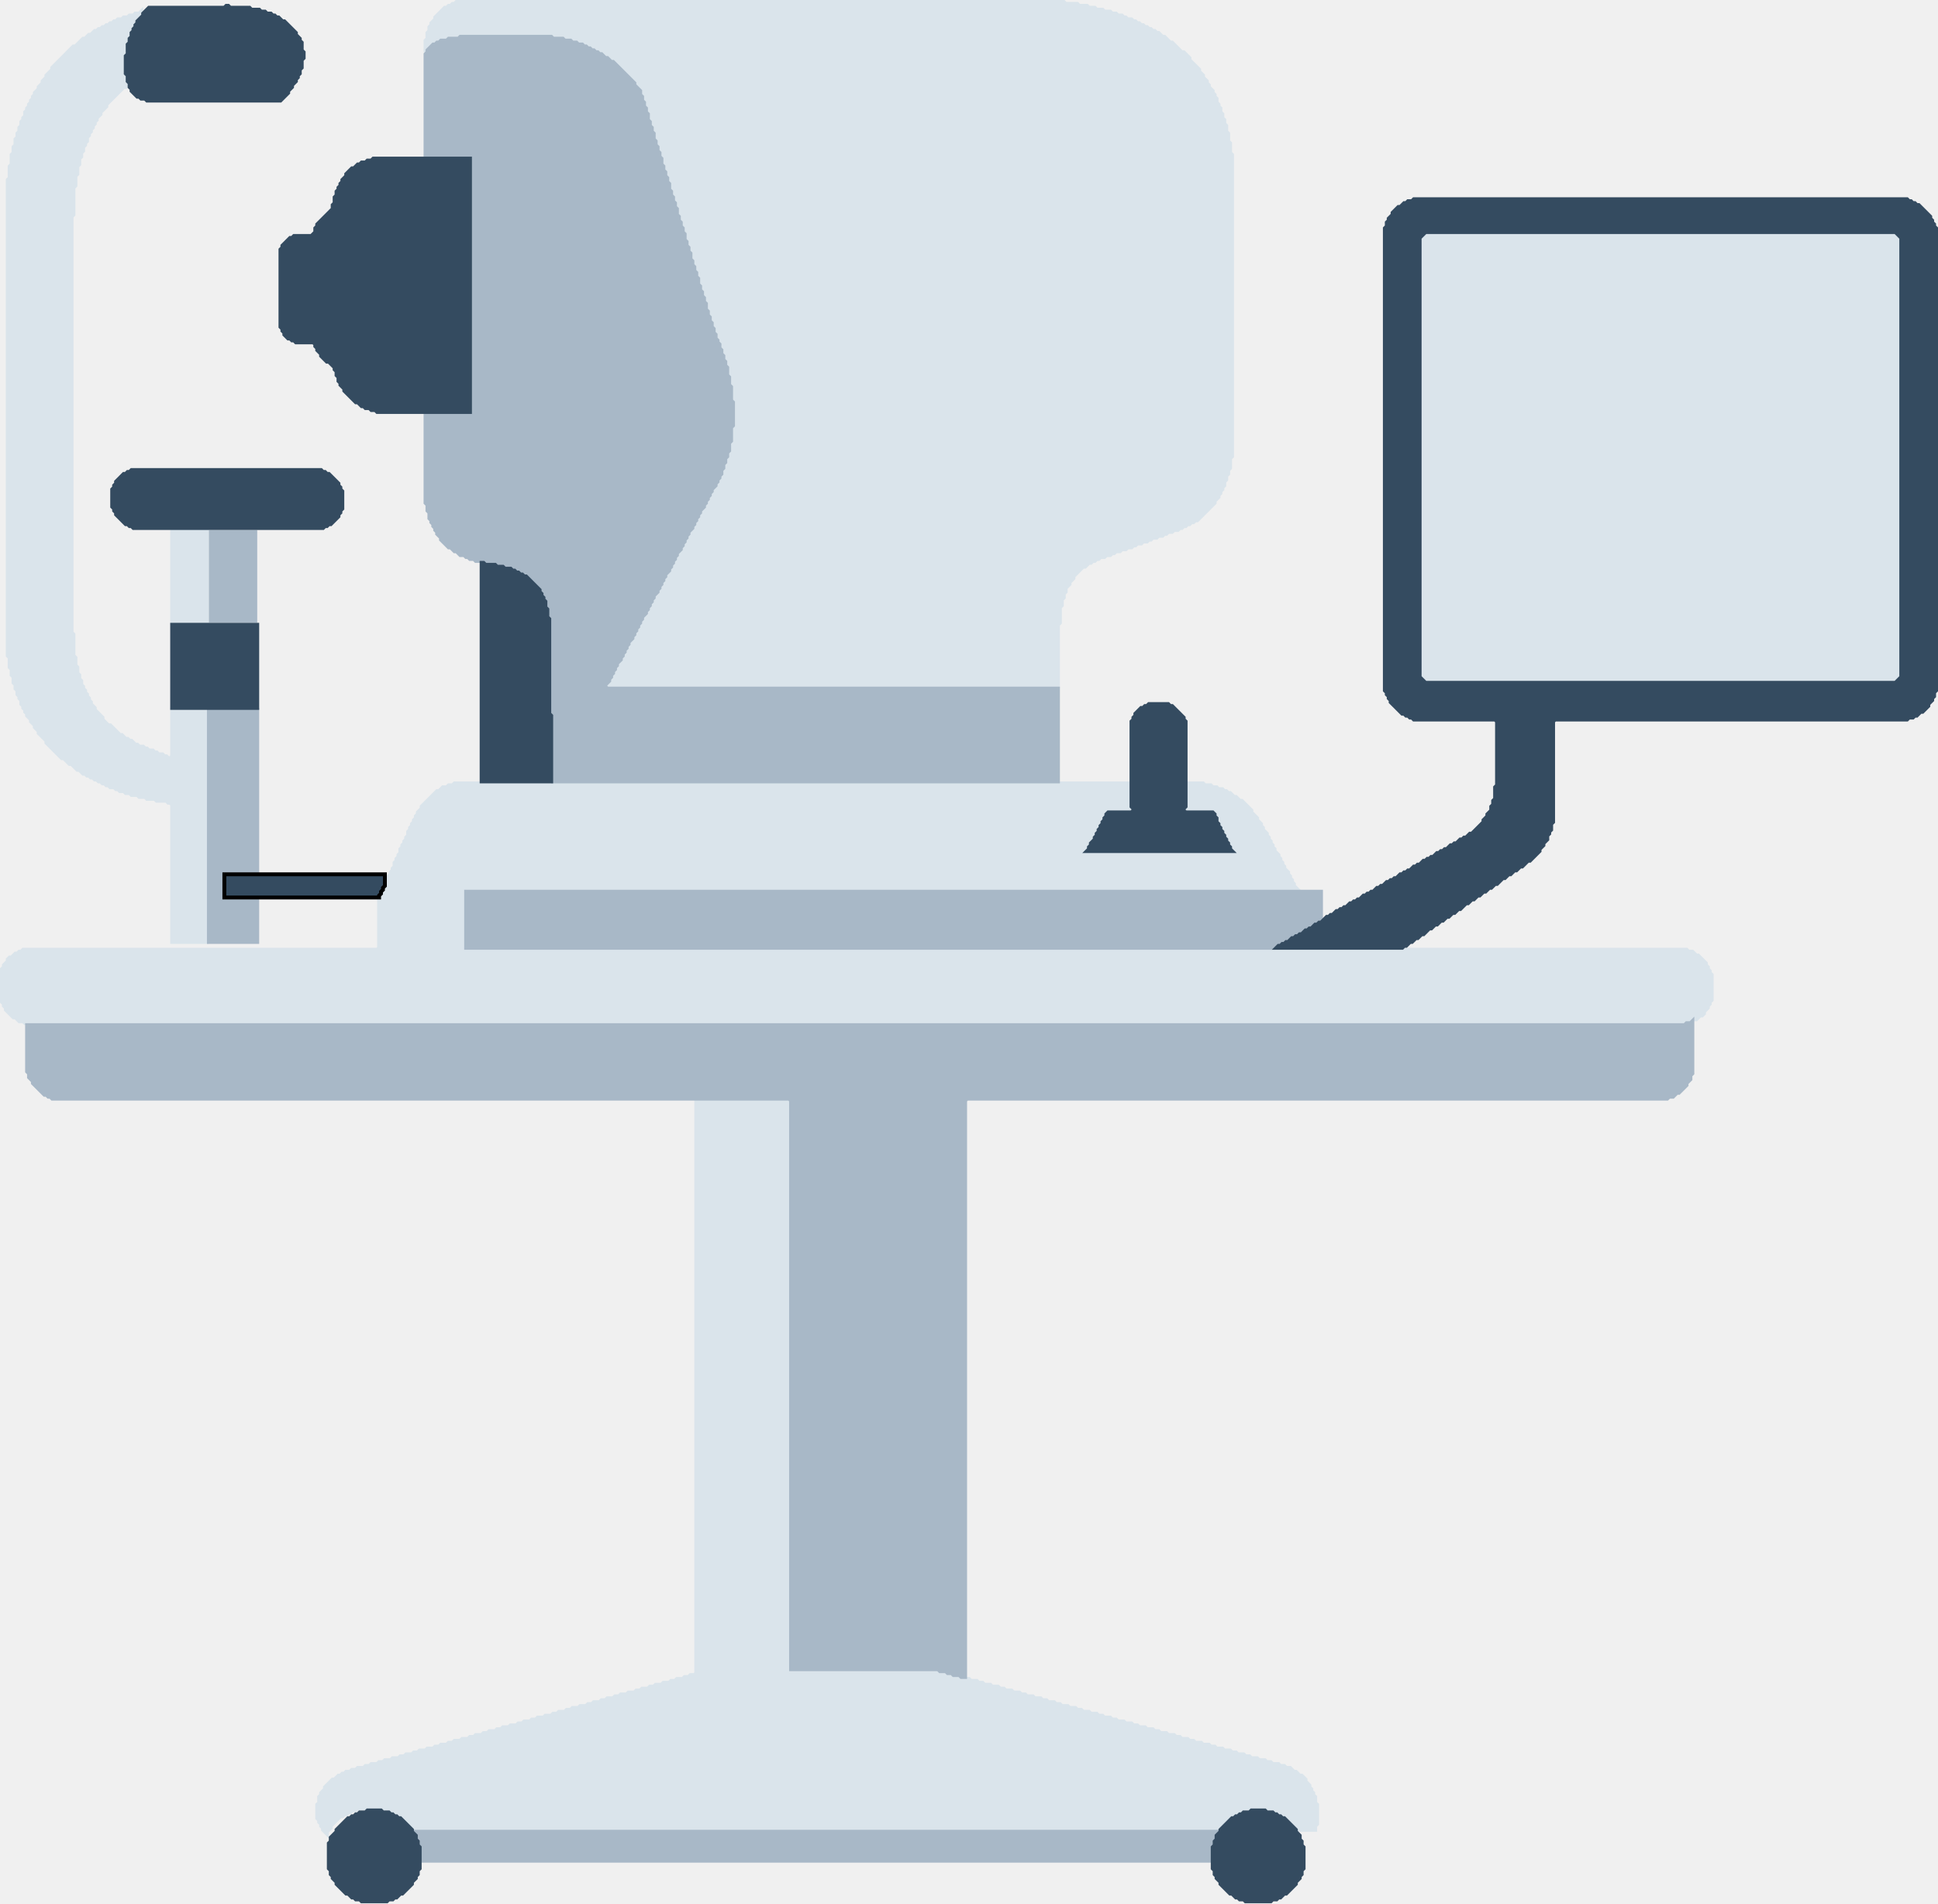
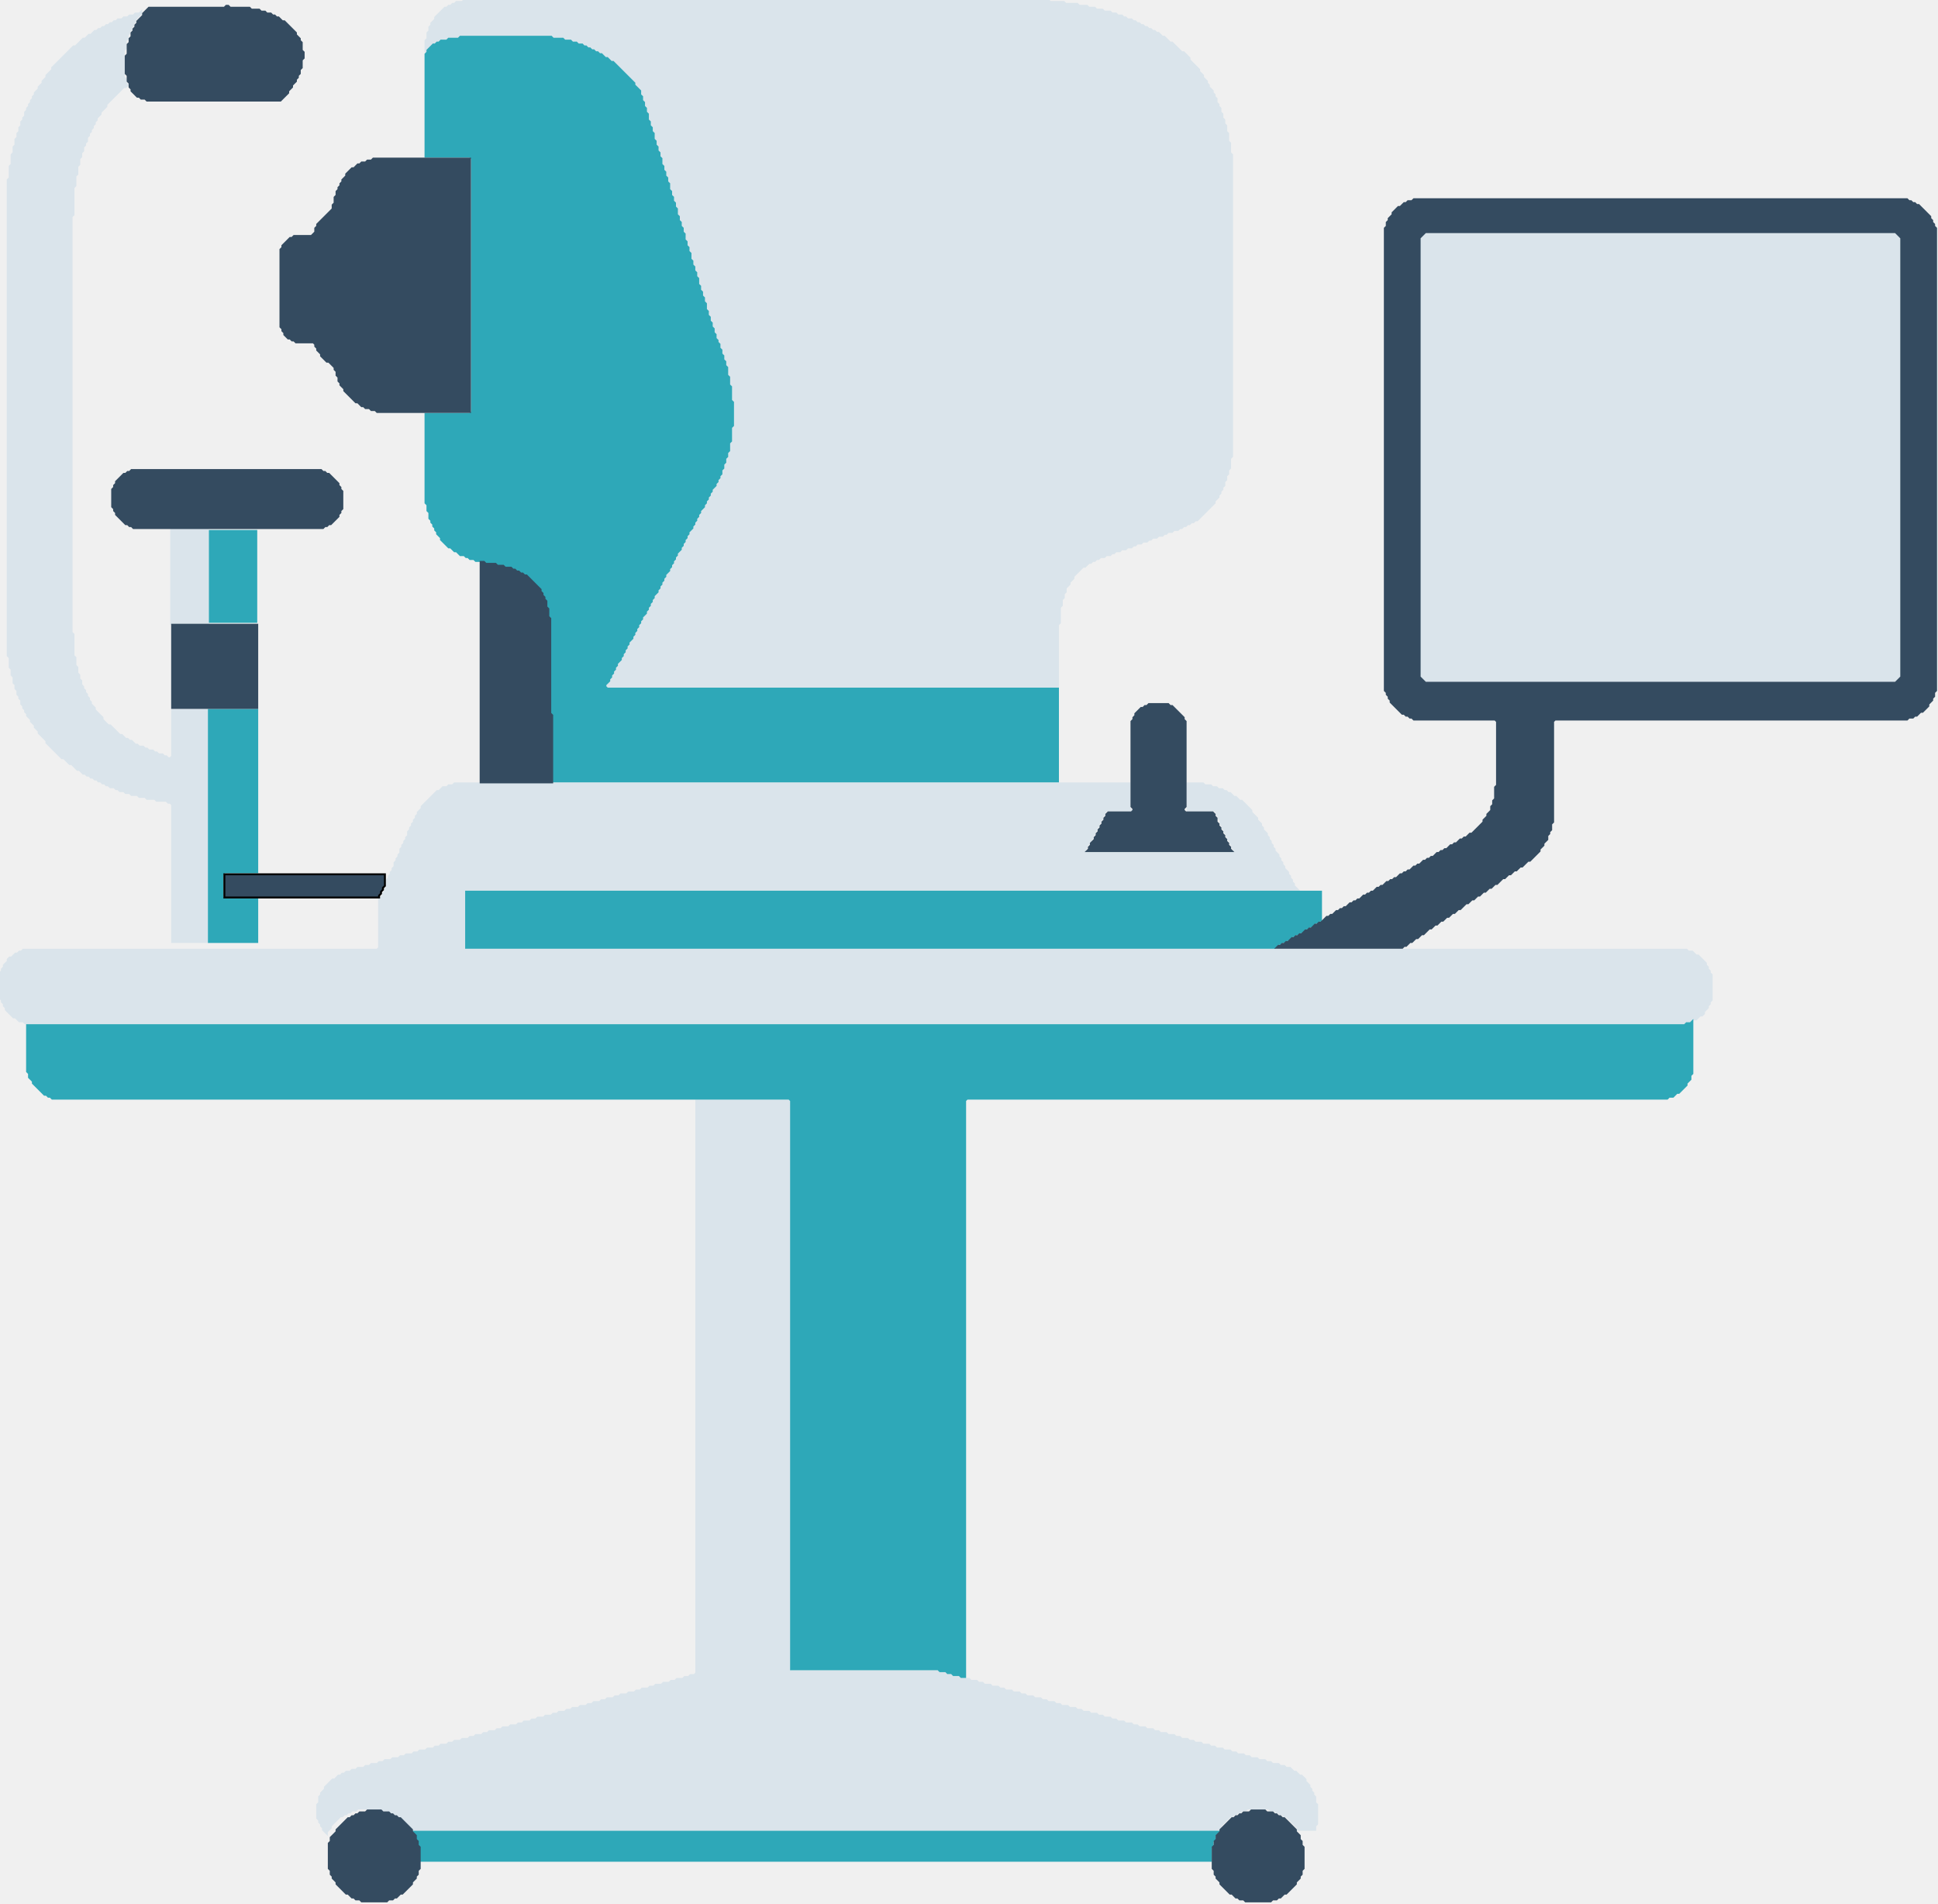
<svg xmlns="http://www.w3.org/2000/svg" width="1002" height="984" viewBox="0 0 1002 984" fill="none">
-   <g id="ophthalmic-imaging-device 1">
-     <path id="Rectangle 1" d="M987 107H731V364H987V107Z" fill="#DAE4EB" />
-     <path id="Vector" d="M360 569V865L359 866H357L356 867H354L353 868H350L349 869H347L346 870H343L342 871H339L338 872H336L335 873H332L331 874H329L328 875H325L324 876H321L320 877H318L317 878H314L313 879H311L310 880H307L306 881H304L303 882H300L299 883H296L295 884H293L292 885H289L288 886H286L285 887H282L281 888H278L277 889H275L274 890H271L270 891H268L267 892H264L263 893H260L259 894H257L256 895H253L252 896H250L249 897H246L245 898H243L242 899H239L238 900H235L234 901H232L231 902H228L227 903H225L224 904H221L220 905H217L216 906H214L213 907H210L209 908H207L206 909H203L202 910H199L198 911H196L195 912H192L191 913H189L188 914H185L184 915H182L181 916H179L178 917H177L176 918H175L173 920H172L168 924V925L166 927V928L165 929V932L164 933V940L165 941V942L166 943V944L167 945V946L169 948V947L171 945V944L176 939H177L178 938H179L180 937H181L182 936H184L185 935H196L197 936H199L200 937H201L202 938H203L204 939H205L211 945V946H630L631 945V944L636 939H637L638 938H639L640 937H641L642 936H644L645 935H656L657 936H659L660 937H661L662 938H663L664 939H665L671 945V946H680V944L681 943V933L680 932V929L679 928V927L678 926V925L677 924V923L675 921V920L673 918H672L670 916H669L667 914H665L664 913H662L661 912H658L657 911H655L654 910H651L650 909H647L646 908H644L643 907H640L639 906H637L636 905H633L632 904H629L628 903H626L625 902H622L621 901H618L617 900H615L614 899H611L610 898H608L607 897H604L603 896H600L599 895H597L596 894H593L592 893H589L588 892H586L585 891H582L581 890H578L577 889H575L574 888H571L570 887H568L567 886H564L563 885H560L559 884H557L556 883H553L552 882H549L548 881H546L545 880H542L541 879H539L538 878H535L534 877H531L530 876H528L527 875H524L523 874H520L519 873H517L516 872H513L512 871H509L508 870H506L505 869H502L501 868H497L496 867H493L492 866H490L489 865H486L485 864H409L408 863V569H360Z" fill-rule="evenodd" clip-rule="evenodd" fill="#DAE4EB" stroke-width="2" stroke="#DAE4EB" />
-     <path id="Vector_2" d="M235 405L234 406H232L231 407H229L227 409H226L218 417V418L216 420V421L215 422V423L214 424V425L213 426V427L212 428V429L211 430V432L210 433V434L209 435V436L208 437V438L207 439V441L206 442V443L205 444V445L204 446V448L203 449V450L202 451V452L201 453V454L200 455V459L199 460V461L198 462V463L196 465V490L195 491H12L11 492H10L9 493H8L6 495H5L4 496V497L2 499V500L1 501V502L0 503V516L1 517V518L2 519V520L3 521V522L7 526H8L10 528H12L13 529H871L872 528H874L875 527H877L879 525H880L881 524V523L883 521V520L884 519V518L885 517V504L884 503V502L883 501V500L882 499V498L878 494H877L875 492H873L872 491H241L240 490V461L241 460H671L669 458V457L668 456V455L667 454V453L666 452V451L664 449V448L663 447V446L662 445V444L661 443V442L659 440V439L658 438V437L657 436V435L656 434V433L655 432V431L653 429V428L652 427V426L650 424V423L647 420V419L642 414H641L639 412H638L636 410H635L634 409H633L632 408H630L629 407H627L626 406H623L622 405H614V419H628L629 420V421L630 422V423L631 424V426L632 427V428L633 429V430L634 431V432L635 433V434L636 435V436L637 437V438L638 439V440L637 441H562L561 440V439L562 438V437L564 435V434L565 433V432L566 431V430L567 429V428L568 427V426L569 425V424L570 423V422L571 421V420L572 419H585L584 418V405H235Z" fill-rule="evenodd" clip-rule="evenodd" fill="#DAE4EB" stroke-width="2" stroke="#DAE4EB" />
-     <path id="Vector_3" d="M89 274V322H107V274H89Z" fill-rule="evenodd" clip-rule="evenodd" fill="#DAE4EB" stroke-width="2" stroke="#DAE4EB" />
-     <path id="Vector_4" d="M73 6L72 7H70L69 8H67L66 9H64L63 10H61L60 11H59L58 12H57L56 13H55L54 14H53L52 15H51L50 16H49L47 18H46L44 20H43L39 24H38L27 35V36L24 39V40L22 42V43L20 45V46L18 48V49L17 50V51L16 52V53L15 54V55L14 56V57L13 58V60L12 61V62L11 63V65L10 66V68L9 69V71L8 72V75L7 76V79L6 80V85L5 86V92L4 93V339L5 340V345L6 346V349L7 350V353L8 354V356L9 357V359L10 360V361L11 362V364L12 365V366L13 367V368L14 369V370L16 372V373L18 375V376L20 378V379L24 383V384L32 392H33L36 395H37L40 398H41L43 400H44L45 401H46L47 402H48L49 403H50L51 404H52L53 405H54L55 406H56L57 407H59L60 408H61L62 409H64L65 410H67L68 411H71L72 412H75L76 413H80L81 414H86L87 415H88L89 416V487H107V367H89V391L88 392H87L86 391H85L84 390H82L81 389H80L79 388H77L76 387H75L74 386H72L71 385H70L68 383H67L66 382H65L63 380H62L57 375H56L53 372V371L49 367V366L47 364V363L46 362V361L45 360V359L44 358V357L43 356V355L42 354V352L41 351V349L40 348V345L39 344V340L38 339V328L37 327V112L38 111V97L39 96V91L40 90V86L41 85V82L42 81V79L43 78V76L44 75V74L45 73V71L46 70V69L47 68V67L48 66V65L49 64V63L50 62V61L52 59V58L55 55V54L64 45H65L66 44L65 43V41L64 40V26L65 25V21L66 20V18L67 17V16L68 15V14L69 13V12L70 11V10L73 7V6Z" fill-rule="evenodd" clip-rule="evenodd" fill="#DAE4EB" stroke-width="2" stroke="#DAE4EB" />
-     <path id="Vector_5" d="M240 0L239 1H236L235 2H234L233 3H232L231 4H230L225 9V10L223 12V13L222 14V16L221 17V20L220 21V27V26L224 22H225L226 21H227L228 20H231L232 19H237L238 18H285L286 19H291L292 20H295L296 21H298L299 22H301L302 23H303L304 24H305L306 25H307L308 26H309L310 27H311L313 29H314L316 31H317L329 43V44L332 47V49L333 50V52L334 53V55L335 56V58L336 59V62L337 63V65L338 66V68L339 69V72L340 73V75L341 76V78L342 79V81L343 82V85L344 86V88L345 89V91L346 92V94L347 95V98L348 99V101L349 102V104L350 105V107L351 108V111L352 112V114L353 115V117L354 118V120L355 121V124L356 125V127L357 128V130L358 131V134L359 135V137L360 138V140L361 141V143L362 144V147L363 148V150L364 151V153L365 154V156L366 157V160L367 161V163L368 164V166L369 167V169L370 170V172L371 173V175L372 176V177L373 178V180L374 181V183L375 184V186L376 187V189L377 190V194L378 195V199L379 200V207L380 208V220L379 221V228L378 229V233L377 234V236L376 237V239L375 240V242L374 243V245L373 246V247L372 248V249L371 250V251L369 253V254L368 255V256L367 257V258L366 259V260L365 261V262L363 264V265L362 266V267L361 268V269L360 270V271L359 272V273L357 275V276L356 277V278L355 279V280L354 281V282L353 283V284L351 286V287L350 288V289L349 290V291L348 292V293L347 294V295L345 297V298L344 299V300L343 301V302L342 303V304L341 305V306L339 308V309L338 310V311L337 312V313L336 314V315L335 316V317L333 319V320L332 321V322L331 323V324L330 325V326L329 327V328L328 329V330L326 332V333L325 334V335L324 336V337L323 338V339L322 340V341L320 343V344L319 345V346L318 347V348L317 349V350L316 351V352L314 354V355H547V323L548 322V314L549 313V310L550 309V307L551 306V304L553 302V301L555 299V298L560 293H561L563 291H564L565 290H566L567 289H568L569 288H571L572 287H574L575 286H576L577 285H579L580 284H582L583 283H585L586 282H587L588 281H590L591 280H593L594 279H595L596 278H598L599 277H601L602 276H603L604 275H606L607 274H609L610 273H611L612 272H613L614 271H615L616 270H617L618 269H619L628 260V259L630 257V256L631 255V254L632 253V252L633 251V249L634 248V246L635 245V243L636 242V237L637 236V80L636 79V74L635 73V69L634 68V65L633 64V62L632 61V59L631 58V56L630 55V54L629 53V51L628 50V49L627 48V47L625 45V44L624 43V42L622 40V39L620 37V36L615 31V30L612 27H611L606 22H605L602 19H601L599 17H598L597 16H596L595 15H594L593 14H592L591 13H590L589 12H588L587 11H586L585 10H583L582 9H581L580 8H578L577 7H575L574 6H571L570 5H567L566 4H563L562 3H558L557 2H551L550 1H543L542 0H240Z" fill-rule="evenodd" clip-rule="evenodd" fill="#DAE4EB" stroke-width="2" stroke="#DAE4EB" />
-     <path id="Vector_7" d="M211 947L213 949V951L214 952V954L215 955V962H626V955L627 954V952L628 951V949L630 947H211Z" fill-rule="evenodd" clip-rule="evenodd" fill="#A8B8C7" stroke-width="2" stroke="#A8B8C7" />
-     <path id="Vector_8" d="M875 528L874 529H872L871 530H14V554L15 555V557L17 559V560L23 566H24L25 567H26L27 568H408L409 569V863H485L486 864H489L490 865H492L493 866H496L497 867H499V569L500 568H862L863 567H865L867 565H868L872 561V560L874 558V556L875 555V528Z" fill-rule="evenodd" clip-rule="evenodd" fill="#A8B8C7" stroke-width="2" stroke="#A8B8C7" />
-     <path id="Vector_9" d="M241 461V490H659L661 488H662L663 487H664L665 486H666L668 484H669L670 483H671L672 482H673L675 480H676L677 479H678L680 477H681L682 476H683V461H241Z" fill-rule="evenodd" clip-rule="evenodd" fill="#A8B8C7" stroke-width="2" stroke="#A8B8C7" />
-     <path id="Vector_10" d="M108 367V487H133V465H116L115 464V452L116 451H133V367H108Z" fill-rule="evenodd" clip-rule="evenodd" fill="#A8B8C7" stroke-width="2" stroke="#A8B8C7" />
-     <path id="Vector_11" d="M108.5 274.5H132.5V321.5H108.5V274.5Z" fill-rule="evenodd" clip-rule="evenodd" fill="#A8B8C7" stroke="#A8B8C7" />
-     <path id="Vector_12" d="M238 19L237 20H232L231 21H228L227 22H226L225 23H224L221 26V27L220 28V81H243L244 82V213L243 214H220V260L221 261V264L222 265V268L223 269V270L224 271V272L225 273V274L226 275V276L228 278V279L232 283H233L235 285H236L238 287H240L241 288H242L243 289H245L246 290H250L251 291H256L257 292H260L261 293H264L265 294H266L267 295H268L269 296H270L271 297H272L280 305V306L281 307V308L282 309V310L283 311V314L284 315V319L285 320V369L286 370V404H547V356H314L313 355V354L315 352V351L316 350V349L317 348V347L318 346V345L319 344V343L321 341V340L322 339V338L323 337V336L324 335V334L325 333V332L327 330V329L328 328V327L329 326V325L330 324V323L331 322V321L332 320V319L334 317V316L335 315V314L336 313V312L337 311V310L338 309V308L340 306V305L341 304V303L342 302V301L343 300V299L344 298V297L346 295V294L347 293V292L348 291V290L349 289V288L350 287V286L352 284V283L353 282V281L354 280V279L355 278V277L356 276V275L358 273V272L359 271V270L360 269V268L361 267V266L362 265V264L364 262V261L365 260V259L366 258V257L367 256V255L368 254V253L370 251V250L371 249V248L372 247V246L373 245V243L374 242V240L375 239V237L376 236V234L377 233V229L378 228V221L379 220V208L378 207V200L377 199V195L376 194V190L375 189V187L374 186V184L373 183V181L372 180V178L371 177V176L370 175V173L369 172V170L368 169V167L367 166V164L366 163V161L365 160V157L364 156V154L363 153V151L362 150V148L361 147V144L360 143V141L359 140V138L358 137V135L357 134V131L356 130V128L355 127V125L354 124V121L353 120V118L352 117V115L351 114V112L350 111V108L349 107V105L348 104V102L347 101V99L346 98V95L345 94V92L344 91V89L343 88V86L342 85V82L341 81V79L340 78V76L339 75V73L338 72V69L337 68V66L336 65V63L335 62V59L334 58V56L333 55V53L332 52V50L331 49V47L328 44V43L317 32H316L314 30H313L311 28H310L309 27H308L307 26H306L305 25H304L303 24H302L301 23H299L298 22H296L295 21H292L291 20H286L285 19H238Z" fill-rule="evenodd" clip-rule="evenodd" fill="#A8B8C7" stroke-width="2" stroke="#A8B8C7" />
-     <path id="Vector_13" d="M647 936L646 937H643L642 938H641L640 939H639L638 940H637L631 946V947L629 949V951L628 952V954L627 955V966L628 967V969L629 970V971L631 973V974L636 979H637L639 981H640L641 982H643L644 983H657L658 982H660L661 981H662L664 979H665L670 974V973L672 971V970L673 969V967L674 966V955L673 954V952L672 951V949L670 947V946L664 940H663L662 939H661L660 938H659L658 937H655L654 936H647Z" fill-rule="evenodd" clip-rule="evenodd" fill="#344B60" stroke-width="2" stroke="#344B60" />
-     <path id="Vector_14" d="M190 936L189 937H186L185 938H184L183 939H182L181 940H180L174 946V947L171 950V952L170 953V966L171 967V969L172 970V971L174 973V974L179 979H180L182 981H183L184 982H186L187 983H200L201 982H203L204 981H205L207 979H208L213 974V973L215 971V970L216 969V967L217 966V955L216 954V952L215 951V949L213 947V946L207 940H206L205 939H204L203 938H202L201 937H198L197 936H190Z" fill-rule="evenodd" clip-rule="evenodd" fill="#344B60" stroke-width="2" stroke="#344B60" />
-     <path id="Vector_15" d="M116 452V464H196V463L197 462V461L198 460V459L199 458V452H116Z" fill-rule="evenodd" clip-rule="evenodd" fill="#344B60" stroke-width="2" stroke="black" />
-     <path id="Vector_16" d="M594 364L593 365H592L591 366H590L587 369V370L586 371V372L585 373V417L586 418V419L585 420H573L572 421V422L571 423V424L570 425V426L569 427V428L568 429V430L567 431V432L566 433V434L564 436V437L563 438V439L562 440H637L636 439V438L635 437V436L634 435V434L633 433V432L632 431V430L631 429V428L630 427V426L629 425V423L628 422V421L627 420H613L612 419V418L613 417V373L612 372V371L606 365H605L604 364H594Z" fill-rule="evenodd" clip-rule="evenodd" fill="#344B60" stroke-width="2" stroke="#344B60" />
-     <path id="Vector_17" d="M89 323V366H133V323H89Z" fill-rule="evenodd" clip-rule="evenodd" fill="#344B60" stroke-width="2" stroke="#344B60" />
-     <path id="Vector_18" d="M249 291V404H285V370L284 369V320L283 319V315L282 314V311L281 310V309L280 308V307L279 306V305L272 298H271L270 297H269L268 296H267L266 295H265L264 294H261L260 293H257L256 292H251L250 291H249Z" fill-rule="evenodd" clip-rule="evenodd" fill="#344B60" stroke-width="2" stroke="#344B60" />
-     <path id="Vector_19" d="M68 243L67 244H66L65 245H64L60 249V250L59 251V252L58 253V262L59 263V264L60 265V266L65 271H66L67 272H68L69 273H167L168 272H169L170 271H171L175 267V266L176 265V264L177 263V254L176 253V252L175 251V250L170 245H169L168 244H167L166 243H68Z" fill-rule="evenodd" clip-rule="evenodd" fill="#344B60" stroke-width="2" stroke="#344B60" />
-     <path id="Vector_20" d="M731 103L730 104H728L727 105H726L724 107H723L720 110V111L718 113V114L717 115V117L716 118V357L717 358V359L718 360V361L719 362V363L725 369H726L727 370H728L729 371H730L731 372H773L774 373V406L773 407V413L772 414V416L771 417V419L769 421V422L767 424V425L761 431H760L758 433H757L756 434H755L753 436H752L751 437H750L748 439H747L746 440H745L744 441H743L741 443H740L739 444H738L737 445H736L734 447H733L732 448H731L729 450H728L727 451H726L725 452H724L722 454H721L720 455H719L718 456H717L715 458H714L713 459H712L710 461H709L708 462H707L706 463H705L703 465H702L701 466H700L699 467H698L696 469H695L694 470H693L692 471H691L689 473H688L687 474H686L683 477H682L681 478H680L678 480H677L676 481H675L673 483H672L671 484H670L669 485H668L666 487H665L664 488H663L662 489H661L660 490H725L726 489H727L729 487H730L732 485H733L735 483H736L739 480H740L742 478H743L745 476H746L748 474H749L751 472H752L754 470H755L758 467H759L761 465H762L764 463H765L767 461H768L770 459H771L773 457H774L777 454H778L780 452H781L783 450H784L786 448H787L790 445H791L796 440V439L798 437V436L800 434V432L801 431V430L802 429V426L803 425V373L804 372H986L987 371H989L990 370H991L993 368H994L997 365V364L999 362V361L1000 360V358L1001 357V118L1000 117V116L999 115V114L998 113V112L992 106H991L990 105H989L988 104H987L986 103H731ZM737 120H980L983 123V350L980 353H737L734 350V123L737 120Z" fill-rule="evenodd" clip-rule="evenodd" fill="#344B60" stroke-width="2" stroke="#344B60" />
-     <path id="Vector_21" d="M193 82L192 83H190L189 84H187L186 85H185L183 87H182L179 90V91L177 93V94L176 95V96L175 97V98L174 99V101L173 102V105L172 106V108L164 116V117L163 118V120L161 122H152L151 123H150L146 127V128L145 129V169L146 170V171L147 172V173L149 175H150L151 176H152L153 177H162L163 178V179L164 180V181L166 183V184L169 187H170L173 190V191L174 192V194L175 195V197L176 198V199L178 201V202L184 208H185L187 210H188L189 211H191L192 212H194L195 213H243V82H193Z" fill-rule="evenodd" clip-rule="evenodd" fill="#344B60" stroke-width="2" stroke="#344B60" />
-     <path id="Vector_22" d="M117 3L116 4H77L74 7V8L71 11V12L70 13V14L69 15V16L68 17V19L67 20V22L66 23V28L65 29V38L66 39V42L67 43V45L68 46V47L71 50H72L73 51H75L76 52H145L149 48V47L151 45V44L153 42V41L154 40V39L155 38V36L156 35V31L157 30V27L156 26V22L155 21V20L153 18V17L147 11H146L144 9H143L142 8H141L140 7H138L137 6H135L134 5H130L129 4H119L118 3H117Z" fill-rule="evenodd" clip-rule="evenodd" fill="#344B60" stroke-width="2" stroke="#344B60" />
+   <g id="ophthalmic-imaging-device" clip-path="url(#clip0_21_642)">
+     <g id="ophthalmic-imaging-device 1">
+       <path id="Rectangle 1" d="M987 107H731V364H987V107Z" fill="#DAE4EB" />
+       <path id="Vector" d="M360 569V865L359 866H357L356 867H354L353 868H350L349 869H347L346 870H343L342 871H339L338 872H336L335 873H332L331 874H329L328 875H325L324 876H321L320 877H318L317 878H314L313 879H311L310 880H307L306 881H304L303 882H300L299 883H296L295 884H293L292 885H289L288 886H286L285 887H282L281 888H278L277 889H275L274 890H271L270 891H268L267 892H264L263 893H260L259 894H257L256 895H253L252 896H250L249 897H246L245 898H243L242 899H239L238 900H235L234 901H232L231 902H228L227 903H225L224 904H221L220 905H217L216 906H214L213 907H210L209 908H207L206 909H203L202 910H199L198 911H196L195 912H192L191 913H189L188 914H185L184 915H182L181 916H179L178 917H177L176 918H175L173 920H172L168 924V925L166 927V928L165 929V932L164 933V940L165 941V942L166 943V944L167 945V946L169 948V947L171 945V944L176 939H177L178 938H179L180 937H181L182 936H184L185 935H196L197 936H199L200 937H201L202 938H203L204 939H205L211 945V946H630L631 945V944L636 939H637L638 938H639L640 937H641L642 936H644L645 935H656L657 936H659L660 937H661L662 938H663L664 939H665L671 945V946H680V944L681 943V933L680 932V929L679 928V927L678 926V925L677 924V923L675 921V920L673 918H672L670 916H669L667 914H665L664 913H662L661 912H658L657 911H655L654 910H651L650 909H647L646 908H644L643 907H640L639 906H637L636 905H633L632 904H629L628 903H626L625 902H622L621 901H618L617 900H615L614 899H611L610 898H608L607 897H604L603 896H600L599 895H597L596 894H593L592 893H589L588 892H586L585 891H582L581 890H578L577 889H575L574 888H571L570 887H568L567 886H564L563 885H560L559 884H557L556 883H553L552 882H549L548 881H546L545 880H542L541 879H539L538 878H535L534 877H531L530 876H528L527 875H524L523 874H520L519 873H517L516 872H513L512 871H509L508 870H506L505 869H502L501 868H497L496 867H493L492 866H490L489 865H486L485 864H409L408 863V569H360Z" fill-rule="evenodd" clip-rule="evenodd" fill="#DAE4EB" stroke="#DAE4EB" />
+       <path id="Vector_2" d="M235 405L234 406H232L231 407H229L227 409H226L218 417V418L216 420V421L215 422V423L214 424V425L213 426V427L212 428V429L211 430V432L210 433V434L209 435V436L208 437V438L207 439V441L206 442V443L205 444V445L204 446V448L203 449V450L202 451V452L201 453V454L200 455V459L199 460V461L198 462V463L196 465V490L195 491H12L11 492H10L9 493H8L6 495H5L4 496V497L2 499V500L1 501V502L0 503V516L1 517V518L2 519V520L3 521V522L7 526H8L10 528H12L13 529H871L872 528H874L875 527H877L879 525H880L881 524V523L883 521V520L884 519V518L885 517V504L884 503V502L883 501V500L882 499V498L878 494H877L875 492H873L872 491H241L240 490V461L241 460H671L669 458V457L668 456V455L667 454V453L666 452V451L664 449V448L663 447V446L662 445V444L661 443V442L659 440V439L658 438V437L657 436V435L656 434V433L655 432V431L653 429V428L652 427V426L650 424V423L647 420V419L642 414H641L639 412H638L636 410H635L634 409H633L632 408H630L629 407H627L626 406H623L622 405H614V419H628L629 420V421L630 422V423L631 424V426L632 427V428L633 429V430L634 431V432L635 433V434L636 435V436L637 437V438L638 439V440L637 441H562L561 440V439L562 438V437L564 435V434L565 433V432L566 431V430L567 429V428L568 427V426L569 425V424L570 423V422L571 421V420L572 419H585L584 418V405H235Z" fill-rule="evenodd" clip-rule="evenodd" fill="#DAE4EB" stroke="#DAE4EB" />
+       <path id="Vector_3" d="M89 274V322H107V274H89Z" fill-rule="evenodd" clip-rule="evenodd" fill="#DAE4EB" stroke-width="2" stroke="#DAE4EB" />
+       <path id="Vector_4" d="M73 6L72 7H70L69 8H67L66 9H64L63 10H61L60 11H59L58 12H57L56 13H55L54 14H53L52 15H51L50 16H49L47 18H46L44 20H43L39 24H38L27 35V36L24 39V40L22 42V43L20 45V46L18 48V49L17 50V51L16 52V53L15 54V55L14 56V57L13 58V60L12 61V62L11 63V65L10 66V68L9 69V71L8 72V75L7 76V79L6 80V85L5 86V92L4 93V339L5 340V345L6 346V349L7 350V353L8 354V356L9 357V359L10 360V361L11 362V364L12 365V366L13 367V368L14 369V370L16 372V373L18 375V376L20 378V379L24 383V384L32 392H33L36 395H37L40 398H41L43 400H44L45 401H46L47 402H48L49 403H50L51 404H52L53 405H54L55 406H56L57 407H59L60 408H61L62 409H64L65 410H67L68 411H71L72 412H75L76 413H80L81 414H86L87 415H88L89 416V487H107V367H89V391L88 392H87L86 391H85L84 390H82L81 389H80L79 388H77L76 387H75L74 386H72L71 385H70L68 383H67L66 382H65L63 380H62L57 375H56L53 372V371L49 367V366L47 364V363L46 362V361L45 360V359L44 358V357L43 356V355L42 354V352L41 351V349L40 348V345L39 344V340L38 339V328L37 327V112L38 111V97L39 96V91L40 90V86L41 85V82L42 81V79L43 78V76L44 75V74L45 73V71L46 70V69L47 68V67L48 66V65L49 64V63L50 62V61L52 59V58L55 55V54L64 45H65L66 44L65 43V41L64 40V26L65 25V21L66 20V18L67 17V16L68 15V14L69 13V12L70 11V10L73 7V6Z" fill-rule="evenodd" clip-rule="evenodd" fill="#DAE4EB" stroke="#DAE4EB" />
+       <path id="Vector_5" d="M240 0L239 1H236L235 2H234L233 3H232L231 4H230L225 9V10L223 12V13L222 14V16L221 17V20L220 21V27V26L224 22H225L226 21H227L228 20H231L232 19H237L238 18H285L286 19H291L292 20H295L296 21H298L299 22H301L302 23H303L304 24H305L306 25H307L308 26H309L310 27H311L313 29H314L316 31H317L329 43V44L332 47V49L333 50V52L334 53V55L335 56V58L336 59V62L337 63V65L338 66V68L339 69V72L340 73V75L341 76V78L342 79V81L343 82V85L344 86V88L345 89V91L346 92V94L347 95V98L348 99V101L349 102V104L350 105V107L351 108V111L352 112V114L353 115V117L354 118V120L355 121V124L356 125V127L357 128V130L358 131V134L359 135V137L360 138V140L361 141V143L362 144V147L363 148V150L364 151V153L365 154V156L366 157V160L367 161V163L368 164V166L369 167V169L370 170V172L371 173V175L372 176V177L373 178V180L374 181V183L375 184V186L376 187V189L377 190V194L378 195V199L379 200V207L380 208V220L379 221V228L378 229V233L377 234V236L376 237V239L375 240V242L374 243V245L373 246V247L372 248V249L371 250V251L369 253V254L368 255V256L367 257V258L366 259V260L365 261V262L363 264V265L362 266V267L361 268V269L360 270V271L359 272V273L357 275V276L356 277V278L355 279V280L354 281V282L353 283V284L351 286V287L350 288V289L349 290V291L348 292V293L347 294V295L345 297V298L344 299V300L343 301V302L342 303V304L341 305V306L339 308V309L338 310V311L337 312V313L336 314V315L335 316V317L333 319V320L332 321V322L331 323V324L330 325V326L329 327V328L328 329V330L326 332V333L325 334V335L324 336V337L323 338V339L322 340V341L320 343V344L319 345V346L318 347V348L317 349V350L316 351V352L314 354V355H547V323L548 322V314L549 313V310L550 309V307L551 306V304L553 302V301L555 299V298L560 293H561L563 291H564L565 290H566L567 289H568L569 288H571L572 287H574L575 286H576L577 285H579L580 284H582L583 283H585L586 282H587L588 281H590L591 280H593L594 279H595L596 278H598L599 277H601L602 276H603L604 275H606L607 274H609L610 273H611L612 272H613L614 271H615L616 270H617L618 269H619L628 260V259L630 257V256L631 255V254L632 253V252L633 251V249L634 248V246L635 245V243L636 242V237L637 236V80L636 79V74L635 73V69L634 68V65L633 64V62L632 61V59L631 58V56L630 55V54L629 53V51L628 50V49L627 48V47L625 45V44L624 43V42L622 40V39L620 37V36L615 31V30L612 27H611L606 22H605L602 19H601L599 17H598L597 16H596L595 15H594L593 14H592L591 13H590L589 12H588L587 11H586L585 10H583L582 9H581L580 8H578L577 7H575L574 6H571L570 5H567L566 4H563L562 3H558L557 2H551L550 1H543L542 0H240Z" fill-rule="evenodd" clip-rule="evenodd" fill="#DAE4EB" stroke="#DAE4EB" />
+       <path id="Vector_7" d="M211 947L213 949V951L214 952V954L215 955V962H626V955L627 954V952L628 951V949L630 947H420.5H211Z" fill-rule="evenodd" clip-rule="evenodd" fill="#2EA8B8" stroke="#2EA8B8" />
+       <path id="Vector_8" d="M875 528L874 529H872L871 530H14V554L15 555V557L17 559V560L23 566H24L25 567H26L27 568H408L409 569V863H485L486 864H489L490 865H492L493 866H496L497 867H499V569L500 568H862L863 567H865L867 565H868L872 561V560L874 558V556L875 555V528Z" fill-rule="evenodd" clip-rule="evenodd" fill="#2EA8B8" stroke="#2EA8B8" />
+       <path id="Vector_9" d="M241 461V490H659L661 488H662L663 487H664L665 486H666L668 484H669L670 483H671L672 482H673L675 480H676L677 479H678L680 477H681L682 476H683V461H241Z" fill-rule="evenodd" clip-rule="evenodd" fill="#2EA8B8" stroke="#2EA8B8" />
+       <path id="Vector_10" d="M108 367V487H133V465H116L115 464V452L116 451H133V367H108Z" fill-rule="evenodd" clip-rule="evenodd" fill="#2EA8B8" stroke="#2EA8B8" />
+       <path id="Vector_11" d="M108.5 274.5H132.5V321.5H108.5V274.5Z" fill-rule="evenodd" clip-rule="evenodd" fill="#2EA8B8" stroke="#2EA8B8" />
+       <path id="Vector_12" d="M238 19L237 20H232L231 21H228L227 22H226L225 23H224L221 26V27L220 28V81H243L244 82V213L243 214H220V260L221 261V264L222 265V268L223 269V270L224 271V272L225 273V274L226 275V276L228 278V279L232 283H233L235 285H236L238 287H240L241 288H242L243 289H245L246 290H250L251 291H256L257 292H260L261 293H264L265 294H266L267 295H268L269 296H270L271 297H272L280 305V306L281 307V308L282 309V310L283 311V314L284 315V319L285 320V369L286 370V404H547V356H314L313 355V354L315 352V351L316 350V349L317 348V347L318 346V345L319 344V343L321 341V340L322 339V338L323 337V336L324 335V334L325 333V332L327 330V329L328 328V327L329 326V325L330 324V323L331 322V321L332 320V319L334 317V316L335 315V314L336 313V312L337 311V310L338 309V308L340 306V305L341 304V303L342 302V301L343 300V299L344 298V297L346 295V294L347 293V292L348 291V290L349 289V288L350 287V286L352 284V283L353 282V281L354 280V279L355 278V277L356 276V275L358 273V272L359 271V270L360 269V268L361 267V266L362 265V264L364 262V261L365 260V259L366 258V257L367 256V255L368 254V253L370 251V250L371 249V248L372 247V246L373 245V243L374 242V240L375 239V237L376 236V234L377 233V229L378 228V221L379 220V208L378 207V200L377 199V195L376 194V190L375 189V187L374 186V184L373 183V181L372 180V178L371 177V176L370 175V173L369 172V170L368 169V167L367 166V164L366 163V161L365 160V157L364 156V154L363 153V151L362 150V148L361 147V144L360 143V141L359 140V138L358 137V135L357 134V131L356 130V128L355 127V125L354 124V121L353 120V118L352 117V115L351 114V112L350 111V108L349 107V105L348 104V102L347 101V99L346 98V95L345 94V92L344 91V89L343 88V86L342 85V82L341 81V79L340 78V76L339 75V73L338 72V69L337 68V66L336 65V63L335 62V59L334 58V56L333 55V53L332 52V50L331 49V47L328 44V43L317 32H316L314 30H313L311 28H310L309 27H308L307 26H306L305 25H304L303 24H302L301 23H299L298 22H296L295 21H292L291 20H286L285 19H238Z" fill-rule="evenodd" clip-rule="evenodd" fill="#2EA8B8" stroke="#2EA8B8" />
+       <path id="Vector_13" d="M647 936L646 937H643L642 938H641L640 939H639L638 940H637L631 946V947L629 949V951L628 952V954L627 955V966L628 967V969L629 970V971L631 973V974L636 979H637L639 981H640L641 982H643L644 983H657L658 982H660L661 981H662L664 979H665L670 974V973L672 971V970L673 969V967L674 966V955L673 954V952L672 951V949L670 947V946L664 940H663L662 939H661L660 938H659L658 937H655L654 936H647Z" fill-rule="evenodd" clip-rule="evenodd" fill="#344B60" stroke="#344B60" />
+       <path id="Vector_14" d="M190 936L189 937H186L185 938H184L183 939H182L181 940H180L174 946V947L171 950V952L170 953V966L171 967V969L172 970V971L174 973V974L179 979H180L182 981H183L184 982H186L187 983H200L201 982H203L204 981H205L207 979H208L213 974V973L215 971V970L216 969V967L217 966V955L216 954V952L215 951V949L213 947V946L207 940H206L205 939H204L203 938H202L201 937H198L197 936H190Z" fill-rule="evenodd" clip-rule="evenodd" fill="#344B60" stroke="#344B60" />
+       <path id="Vector_15" d="M116 452V464H196V463L197 462V461L198 460V459L199 458V452H116Z" fill-rule="evenodd" clip-rule="evenodd" fill="#344B60" stroke="black" />
+       <path id="Vector_16" d="M594 364L593 365H592L591 366H590L587 369V370L586 371V372L585 373V417L586 418V419L585 420H573L572 421V422L571 423V424L570 425V426L569 427V428L568 429V430L567 431V432L566 433V434L564 436V437L563 438V439L562 440H637L636 439V438L635 437V436L634 435V434L633 433V432L632 431V430L631 429V428L630 427V426L629 425V423L628 422V421L627 420H613L612 419V418L613 417V373L612 372V371L606 365H605L604 364H594Z" fill-rule="evenodd" clip-rule="evenodd" fill="#344B60" stroke="#344B60" />
+       <path id="Vector_17" d="M89 323V366H133V323H89Z" fill-rule="evenodd" clip-rule="evenodd" fill="#344B60" stroke="#344B60" />
+       <path id="Vector_18" d="M249 291V404H285V370L284 369V320L283 319V315L282 314V311L281 310V309L280 308V307L279 306V305L272 298H271L270 297H269L268 296H267L266 295H265L264 294H261L260 293H257L256 292H251L250 291H249Z" fill-rule="evenodd" clip-rule="evenodd" fill="#344B60" stroke-width="2" stroke="#344B60" />
+       <path id="Vector_19" d="M68 243L67 244H66L65 245H64L60 249V250L59 251V252L58 253V262L59 263V264L60 265V266L65 271H66L67 272H68L69 273H167L168 272H169L170 271H171L175 267V266L176 265V264L177 263V254L176 253V252L175 251V250L170 245H169L168 244H167L166 243H68Z" fill-rule="evenodd" clip-rule="evenodd" fill="#344B60" stroke="#344B60" />
+       <path id="Vector_20" d="M731 103L730 104H728L727 105H726L724 107H723L720 110V111L718 113V114L717 115V117L716 118V357L717 358V359L718 360V361L719 362V363L725 369H726L727 370H728L729 371H730L731 372H773L774 373V406L773 407V413L772 414V416L771 417V419L769 421V422L767 424V425L761 431H760L758 433H757L756 434H755L753 436H752L751 437H750L748 439H747L746 440H745L744 441H743L741 443H740L739 444H738L737 445H736L734 447H733L732 448H731L729 450H728L727 451H726L725 452H724L722 454H721L720 455H719L718 456H717L715 458H714L713 459H712L710 461H709L708 462H707L706 463H705L703 465H702L701 466H700L699 467H698L696 469H695L694 470H693L692 471H691L689 473H688L687 474H686L683 477H682L681 478H680L678 480H677L676 481H675L673 483H672L671 484H670L669 485H668L666 487H665L664 488H663L662 489H661L660 490H725L726 489H727L729 487H730L732 485H733L735 483H736L739 480H740L742 478H743L745 476H746L748 474H749L751 472H752L754 470H755L758 467H759L761 465H762L764 463H765L767 461H768L770 459H771L773 457H774L777 454H778L780 452H781L783 450H784L786 448H787L790 445H791L796 440V439L798 437V436L800 434V432L801 431V430L802 429V426L803 425V373L804 372H986L987 371H989L990 370H991L993 368H994L997 365V364L999 362V361L1000 360V358L1001 357V118L1000 117V116L999 115V114L998 113V112L992 106H991L990 105H989L988 104H987L986 103H731ZM737 120H980L983 123V350L980 353H737L734 350V123L737 120Z" fill-rule="evenodd" clip-rule="evenodd" fill="#344B60" stroke="#344B60" />
+       <path id="Vector_21" d="M193 82L192 83H190L189 84H187L186 85H185L183 87H182L179 90V91L177 93V94L176 95V96L175 97V98L174 99V101L173 102V105L172 106V108L164 116V117L163 118V120L161 122H152L151 123H150L146 127V128L145 129V169L146 170V171L147 172V173L149 175H150L151 176H152L153 177H162L163 178V179L164 180V181L166 183V184L169 187H170L173 190V191L174 192V194L175 195V197L176 198V199L178 201V202L184 208H185L187 210H188L189 211H191L192 212H194L195 213H243V82H193Z" fill-rule="evenodd" clip-rule="evenodd" fill="#344B60" stroke="#344B60" />
+       <path id="Vector_22" d="M117 3L116 4H77L74 7V8L71 11V12L70 13V14L69 15V16L68 17V19L67 20V22L66 23V28L65 29V38L66 39V42L67 43V45L68 46V47L71 50H72L73 51H75L76 52H145L149 48V47L151 45V44L153 42V41L154 40V39L155 38V36L156 35V31L157 30V27L156 26V22L155 21V20L153 18V17L147 11H146L144 9H143L142 8H141L140 7H138L137 6H135L134 5H130L129 4H119L118 3H117Z" fill-rule="evenodd" clip-rule="evenodd" fill="#344B60" stroke="#344B60" />
+     </g>
  </g>
+   <defs>
+     <clipPath id="clip0_21_642">
+       <rect width="1002" height="984" fill="white" />
+     </clipPath>
+   </defs>
</svg>
